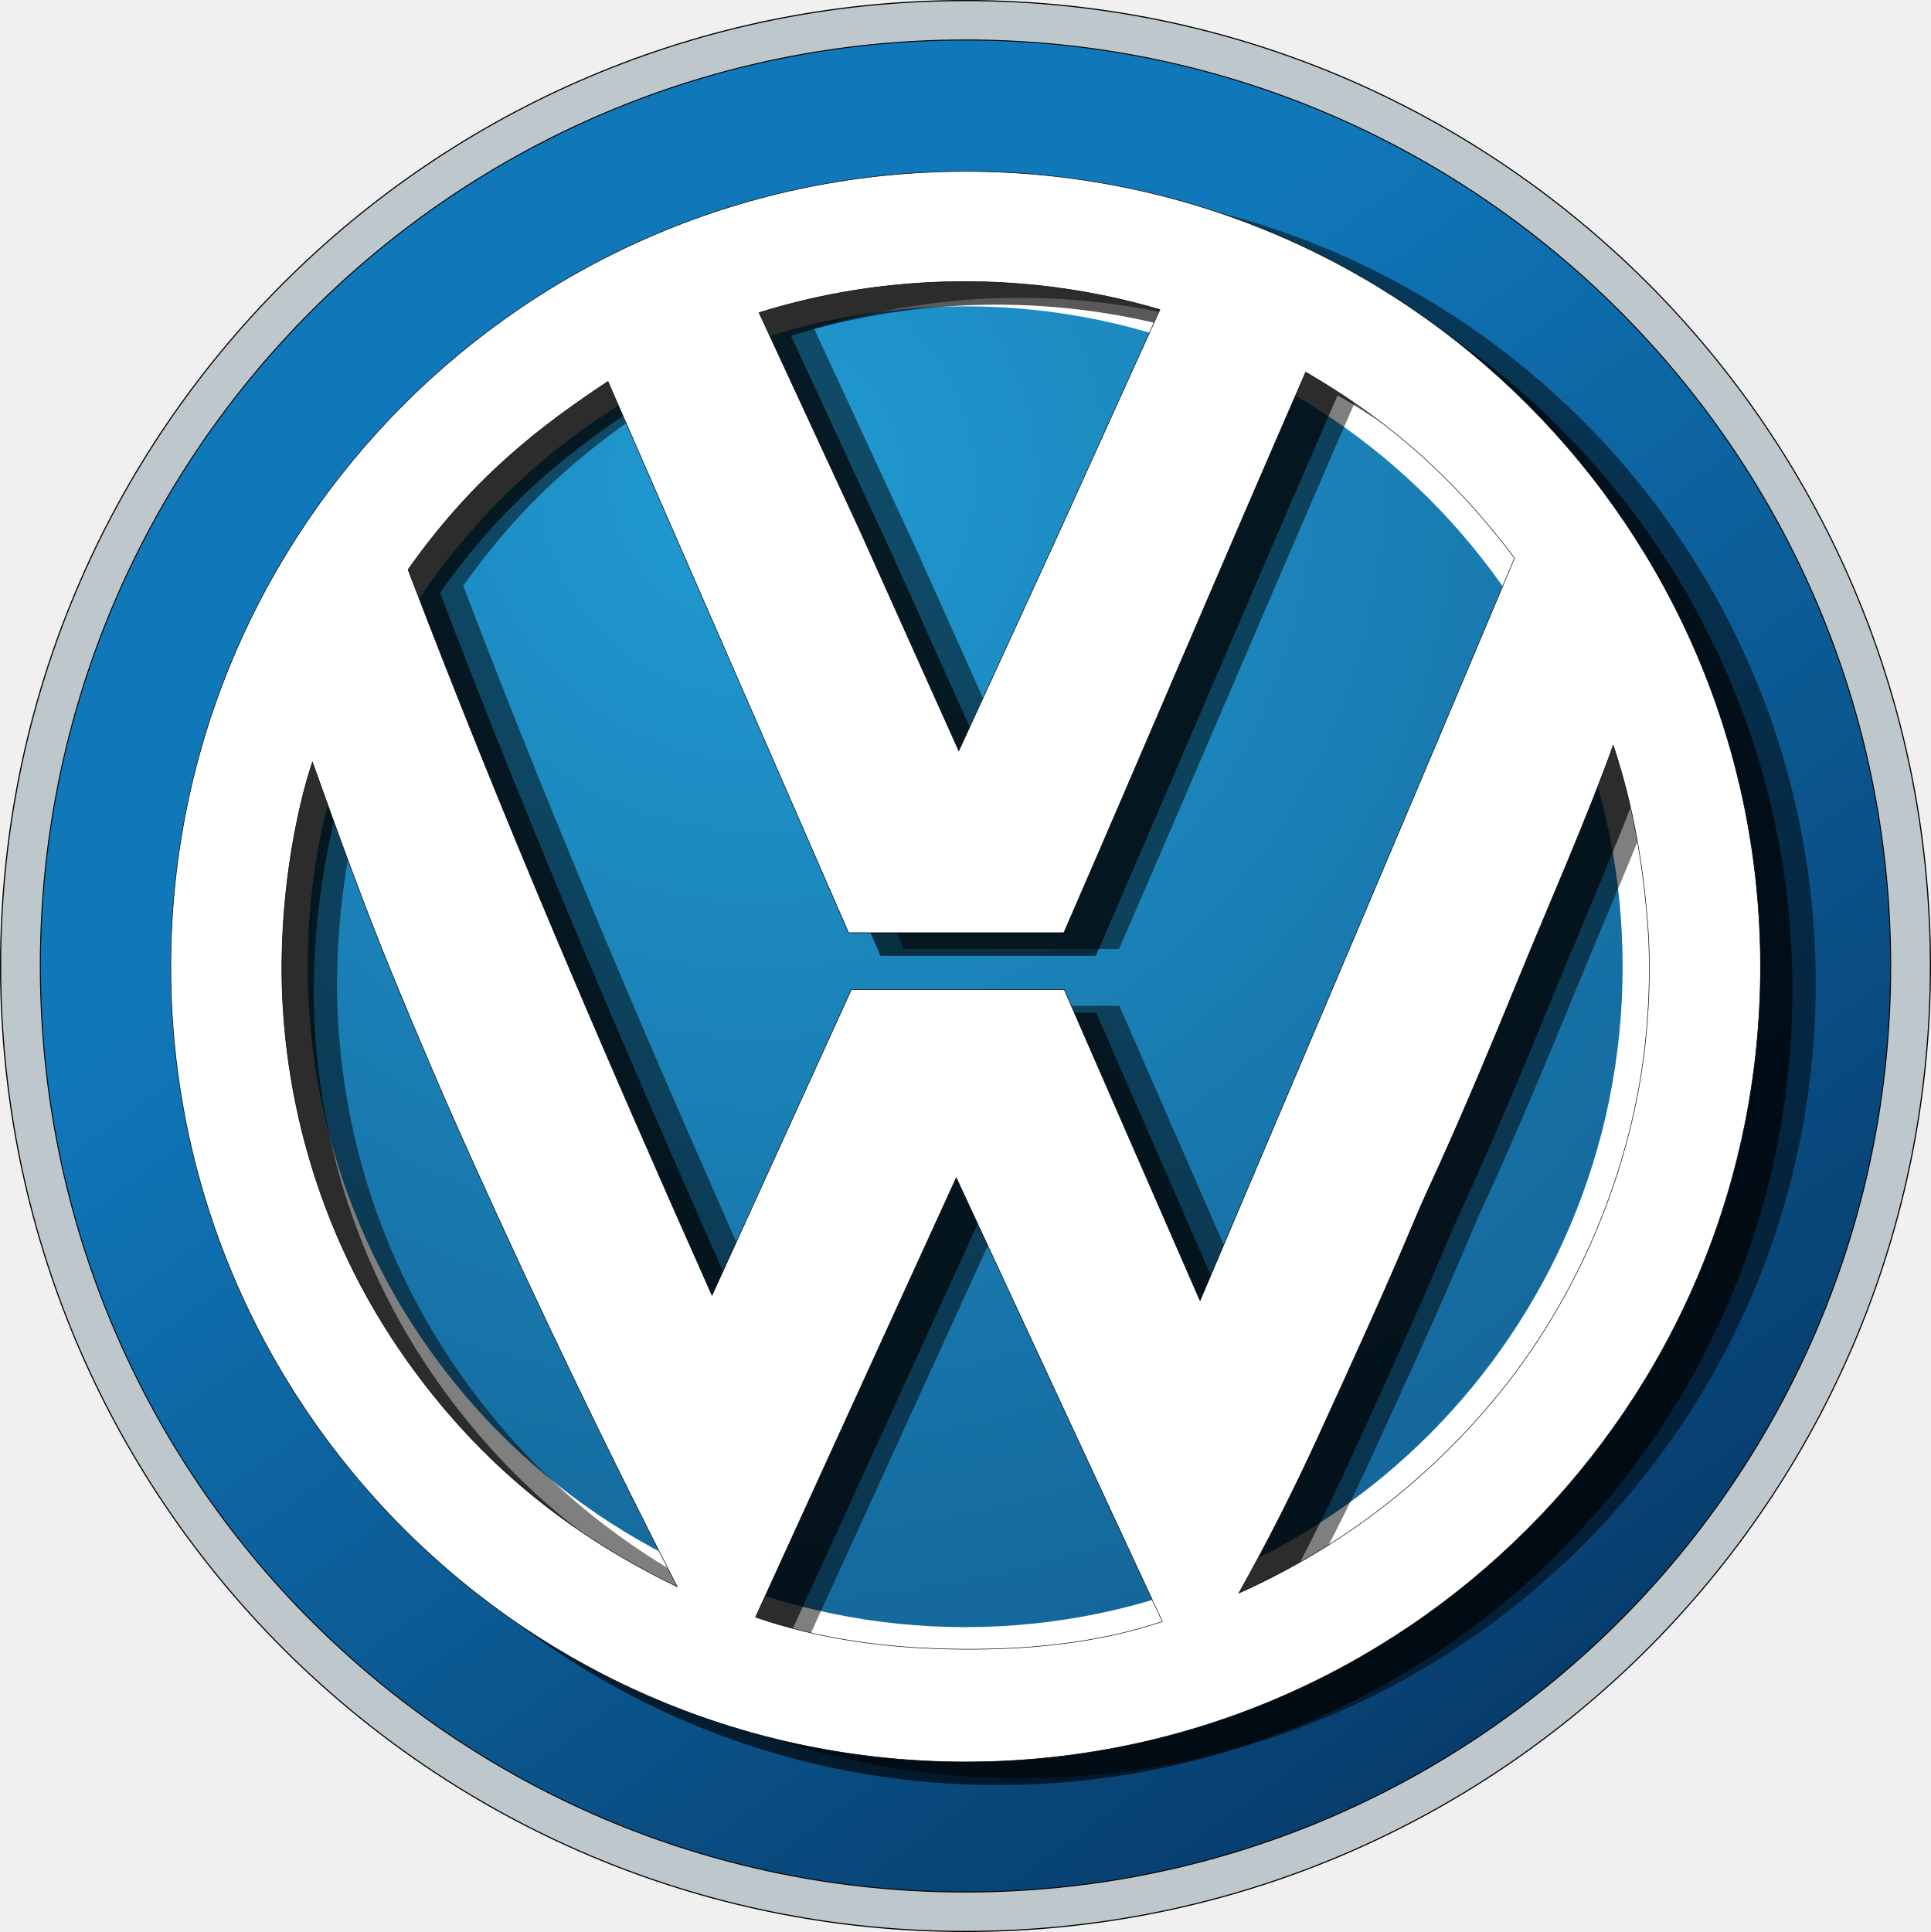
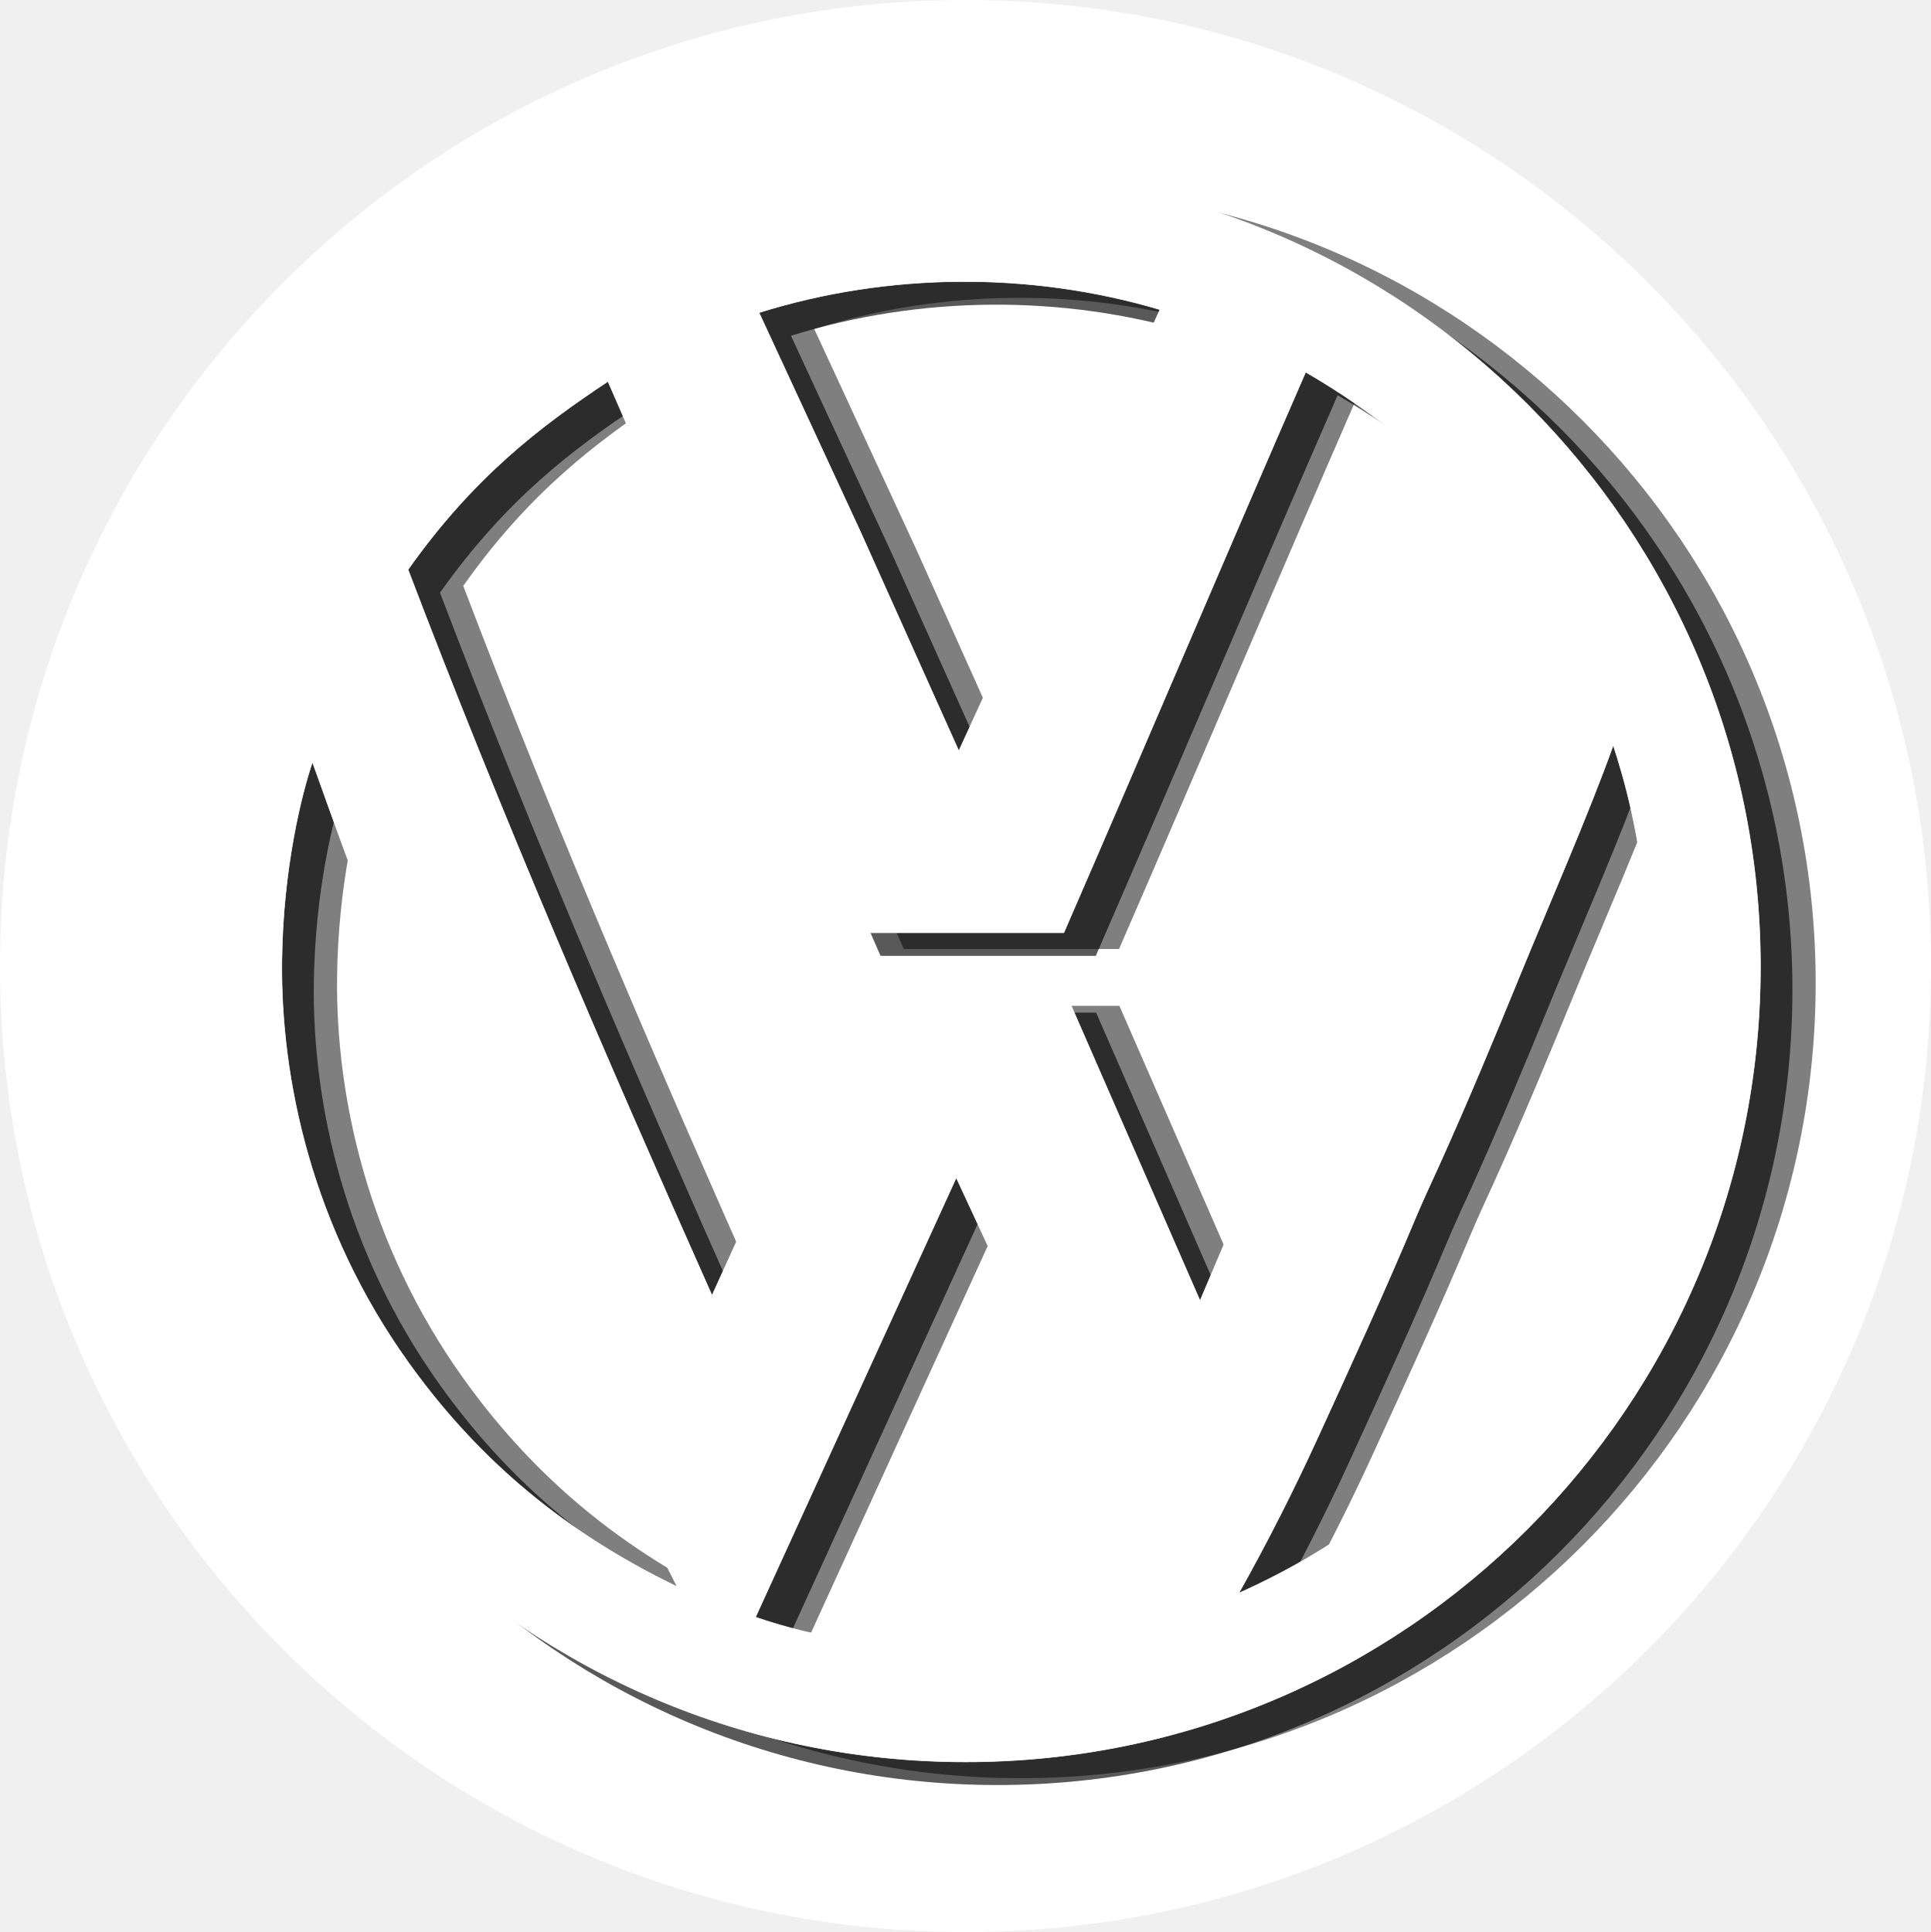
<svg xmlns="http://www.w3.org/2000/svg" width="2499" height="2500" viewBox="-488.616 -489.234 1992.233 1993.053">
-   <path d="M1503.033 507.291c0 550.044-445.713 995.944-995.536 995.944-549.815 0-995.529-445.9-995.529-995.944s445.714-995.94 995.529-995.94c549.82-.001 995.536 445.896 995.536 995.94z" fill="#bec7cb" stroke="#000" stroke-width="1.168" stroke-miterlimit="18.2" />
+   <path d="M1503.033 507.291c0 550.044-445.713 995.944-995.536 995.944-549.815 0-995.529-445.9-995.529-995.944s445.714-995.94 995.529-995.94c549.82-.001 995.536 445.896 995.536 995.94z" fill="white" stroke="white" stroke-width="1.168" stroke-miterlimit="18.2" />
  <linearGradient id="a" gradientUnits="userSpaceOnUse" x1="-3113.355" y1="438.488" x2="-2844.618" y2="806.957" gradientTransform="matrix(4.1209 0 0 4.1242 13064.176 -1675.95)">
    <stop offset="0" stop-color="#1077b9" />
    <stop offset="1" stop-color="#042a54" />
  </linearGradient>
-   <ellipse cx="507.499" cy="507.291" rx="954.514" ry="955.3" fill="url(#a)" stroke="#000" />
-   <path d="M1252.968 502.872c.047 421.886-338.354 763.918-755.807 763.918-417.455 0-755.855-342.032-755.807-763.918-.048-421.887 338.353-763.919 755.807-763.919s755.854 342.028 755.807 763.919z" fill="#fff" />
+   <ellipse cx="507.499" cy="507.291" rx="954.514" ry="955.3" fill="white" stroke="white" />
+   <path d="M1252.968 502.872c.047 421.886-338.354 763.918-755.807 763.918-417.455 0-755.855-342.032-755.807-763.918-.048-421.887 338.353-763.919 755.807-763.919s755.854 342.028 755.807 763.919z" fill="white" />
  <radialGradient id="b" cx="-3099.31" cy="407.88" r="604.757" gradientTransform="matrix(4.1209 0 0 4.1242 13063.621 -1677.037)" gradientUnits="userSpaceOnUse">
    <stop offset="0" stop-color="#209bd3" />
    <stop offset=".546" stop-color="#136194" />
    <stop offset="1" stop-color="#0a3b6c" />
  </radialGradient>
-   <ellipse cx="507.139" cy="508.031" rx="678.333" ry="681.272" fill="url(#b)" />
+   <ellipse cx="507.139" cy="508.031" rx="678.333" ry="681.272" fill="white" />
  <path d="M540.669-288.564c-452.655 0-820.108 367.606-820.108 820.447 0 452.842 367.453 820.324 820.108 820.324 452.66 0 819.986-367.479 819.986-820.324.001-452.846-367.33-820.447-819.986-820.447zm-6.484 113.645c69.945-.511 139.864 9.097 206.867 28.941L636.933 83.927 533.564 309.215 431.937 82.802l-104.49-225.663c66.819-20.894 136.794-31.551 206.738-32.058zm357.247 93.431c69.784 40.629 143.085 95.63 215.471 191.857-104.679 249.123-218.396 516.062-324.451 766.059L642.296 555.46H422.712l-143.77 315.479C168.541 623.046 61.926 375.952-34.664 122.217 33.361 26.053 102.359-25.944 171.581-71.886c82.732 189.588 165.532 379.126 248.266 568.713h222.076c83.301-191.464 166.166-387.319 249.509-578.315zm317.345 384.839c10.546 32.738 28.797 92.898 35.663 186.369 3.38 45.984 1.593 107.679-9.353 167.532-18.514 101.24-61.117 204.98-128.561 295.022-14.017 18.712-29.2 36.803-45.517 54.515-61.7 67.004-141.336 127.919-238.538 171.273 29.725-52.939 56.926-106.754 81.426-160.295 34.492-75.379 69.082-150.663 101-226.912 7.645-18.259 16.155-36.19 24.314-54.265 28.986-64.187 56.533-130.402 83.172-195.478 28.714-70.139 70.72-165.88 96.394-237.761zm-1342.079 17.466C-107.63 392.7-81.087 466.23-52.374 536.376c26.635 65.074 54.559 130.42 83.544 194.602 66.867 148.074 136.855 294.37 211.854 440.477-127.837-61.562-213.28-141.995-277.193-231.152-99.868-139.308-132.061-292.525-130.681-414.406 1.09-96.18 20.699-173.295 31.548-205.08zm664.243 428.745l212.604 457.813c-55.951 18.788-115.697 26.753-176.567 28.317-9.681.247-19.327.303-29.052.247-81.349-.451-150.65-11.3-214.099-33.057l207.114-453.32z" opacity=".65" />
  <path d="M564.654-295.634c-452.659 0-820.107 367.603-820.107 820.448 0 452.848 367.449 820.323 820.107 820.323 452.66 0 819.986-367.476 819.986-820.323 0-452.845-367.326-820.448-819.986-820.448zm-6.484 113.645c69.94-.51 139.866 9.101 206.865 28.941L660.919 76.854 557.548 302.145 455.922 75.733 351.427-149.93c66.824-20.893 136.802-31.552 206.743-32.059zm357.246 93.434c69.789 40.633 143.085 95.628 215.472 191.858-104.68 249.124-218.396 516.062-324.455 766.06L666.277 548.394H446.693L302.922 863.873C192.522 615.981 85.906 368.886-10.683 115.156 57.342 18.991 126.34-33.009 195.562-78.948c82.732 189.589 165.532 379.125 248.264 568.713h222.08c83.306-191.472 166.167-387.327 249.51-578.32zm317.349 384.836c10.547 32.738 28.793 92.898 35.66 186.373 3.38 45.985 1.593 107.675-9.353 167.532-18.515 101.243-61.114 204.982-128.56 295.022-14.019 18.714-29.2 36.8-45.512 54.512-61.707 67.004-141.337 127.918-238.539 171.275 29.723-52.941 56.924-106.76 81.424-160.298 34.492-75.376 69.086-150.663 101.004-226.911 7.646-18.259 16.153-36.191 24.315-54.266 28.985-64.186 56.538-130.402 83.174-195.477 28.705-70.139 70.713-165.881 96.387-237.762zm-1342.078 17.466c25.674 71.881 52.215 145.413 80.926 215.56 26.634 65.07 54.558 130.417 83.542 194.602 66.868 148.073 136.856 294.369 211.854 440.476-127.838-61.562-213.275-141.994-277.194-231.151-99.862-139.308-132.061-292.523-130.679-414.401 1.089-96.186 20.701-173.3 31.551-205.086zm664.239 428.748l212.601 457.815c-55.949 18.788-115.694 26.752-176.564 28.316-9.681.25-19.324.304-29.053.254-81.349-.453-150.65-11.307-214.103-33.062l207.119-453.323z" opacity=".5" />
  <linearGradient id="c" gradientUnits="userSpaceOnUse" x1="-3156.76" y1="373.322" x2="-2708.459" y2="1011.58" gradientTransform="matrix(4.1209 0 0 4.1242 13064.176 -1675.95)">
    <stop offset="0" stop-color="#fff" />
    <stop offset=".5" stop-color="#fff" />
    <stop offset="1" stop-color="#989b9e" />
  </linearGradient>
-   <path d="M507.707-312.41c-452.66 0-820.11 367.604-820.11 820.448 0 452.842 367.451 820.323 820.11 820.323s819.985-367.478 819.985-820.323c.001-452.848-367.326-820.448-819.985-820.448zm-6.484 113.644c69.94-.512 139.864 9.097 206.867 28.939L603.97 60.081 500.599 285.368 398.974 58.954 294.478-166.707c66.824-20.895 136.804-31.548 206.745-32.059zm357.247 93.432c69.784 40.629 143.084 95.628 215.471 191.856C969.259 335.645 855.544 602.583 749.49 852.581L609.333 531.613H389.749L245.977 847.096C135.576 599.203 28.963 352.107-67.629 98.374.396 2.211 69.396-49.788 138.613-95.728c82.732 189.587 165.534 379.125 248.266 568.709h222.078C692.261 281.52 775.124 85.661 858.47-105.334zm317.344 384.842c10.547 32.738 28.793 92.898 35.66 186.367 3.38 45.986 1.591 107.681-9.354 167.534-18.511 101.24-61.113 204.98-128.557 295.021-14.016 18.714-29.203 36.806-45.516 54.513-61.7 67.002-141.336 127.923-238.539 171.273 29.725-52.938 56.925-106.753 81.426-160.295 34.49-75.379 69.082-150.665 100.998-226.913 7.646-18.259 16.158-36.189 24.317-54.266 28.989-64.181 56.54-130.396 83.176-195.472 28.71-70.145 70.719-165.881 96.389-237.762zm-1342.08 17.464c25.674 71.885 52.217 145.416 80.926 215.559 26.634 65.075 54.561 130.422 83.546 194.604 66.867 148.072 136.855 294.37 211.856 440.475-127.838-61.563-213.28-141.994-277.195-231.153-99.863-139.307-132.059-292.517-130.679-414.405 1.09-96.178 20.702-173.296 31.546-205.08zm664.249 428.747l212.601 457.813c-55.949 18.788-115.694 26.753-176.564 28.317-9.681.247-19.33.303-29.053.247-81.349-.451-150.652-11.3-214.099-33.056l207.115-453.321z" fill="url(#c)" stroke="#000" stroke-width=".553" stroke-miterlimit="18.2" />
+   <path d="M507.707-312.41c-452.66 0-820.11 367.604-820.11 820.448 0 452.842 367.451 820.323 820.11 820.323s819.985-367.478 819.985-820.323c.001-452.848-367.326-820.448-819.985-820.448zm-6.484 113.644c69.94-.512 139.864 9.097 206.867 28.939L603.97 60.081 500.599 285.368 398.974 58.954 294.478-166.707c66.824-20.895 136.804-31.548 206.745-32.059zm357.247 93.432c69.784 40.629 143.084 95.628 215.471 191.856C969.259 335.645 855.544 602.583 749.49 852.581L609.333 531.613H389.749L245.977 847.096C135.576 599.203 28.963 352.107-67.629 98.374.396 2.211 69.396-49.788 138.613-95.728c82.732 189.587 165.534 379.125 248.266 568.709h222.078C692.261 281.52 775.124 85.661 858.47-105.334zm317.344 384.842c10.547 32.738 28.793 92.898 35.66 186.367 3.38 45.986 1.591 107.681-9.354 167.534-18.511 101.24-61.113 204.98-128.557 295.021-14.016 18.714-29.203 36.806-45.516 54.513-61.7 67.002-141.336 127.923-238.539 171.273 29.725-52.938 56.925-106.753 81.426-160.295 34.49-75.379 69.082-150.665 100.998-226.913 7.646-18.259 16.158-36.189 24.317-54.266 28.989-64.181 56.54-130.396 83.176-195.472 28.71-70.145 70.719-165.881 96.389-237.762zm-1342.08 17.464c25.674 71.885 52.217 145.416 80.926 215.559 26.634 65.075 54.561 130.422 83.546 194.604 66.867 148.072 136.855 294.37 211.856 440.475-127.838-61.563-213.28-141.994-277.195-231.153-99.863-139.307-132.059-292.517-130.679-414.405 1.09-96.178 20.702-173.296 31.546-205.08zm664.249 428.747l212.601 457.813c-55.949 18.788-115.694 26.753-176.564 28.317-9.681.247-19.33.303-29.053.247-81.349-.451-150.652-11.3-214.099-33.056l207.115-453.321z" fill="white" stroke="white" stroke-width=".553" stroke-miterlimit="18.2" />
</svg>
